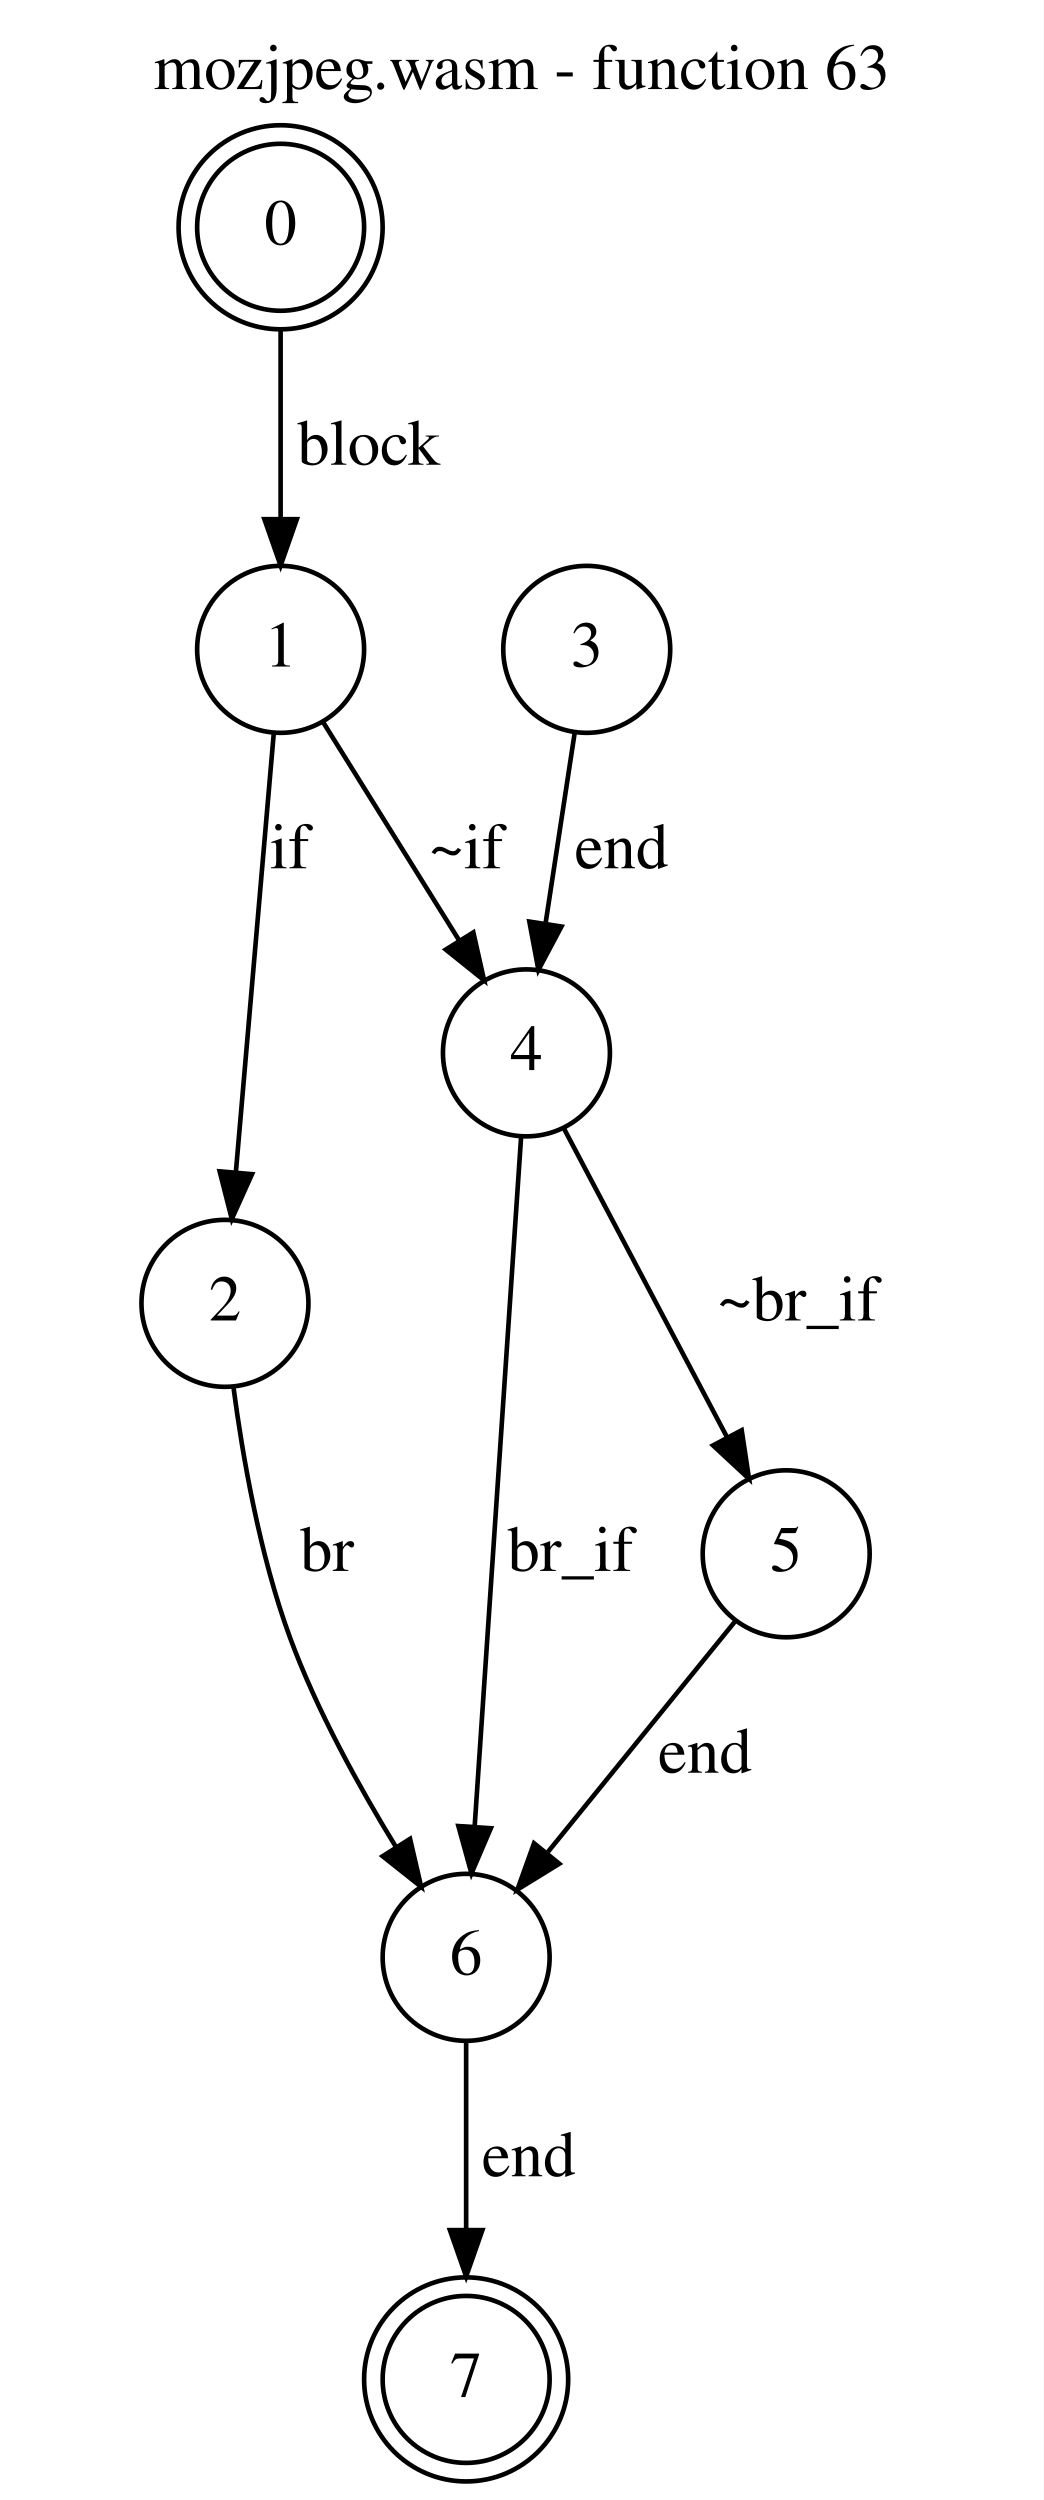
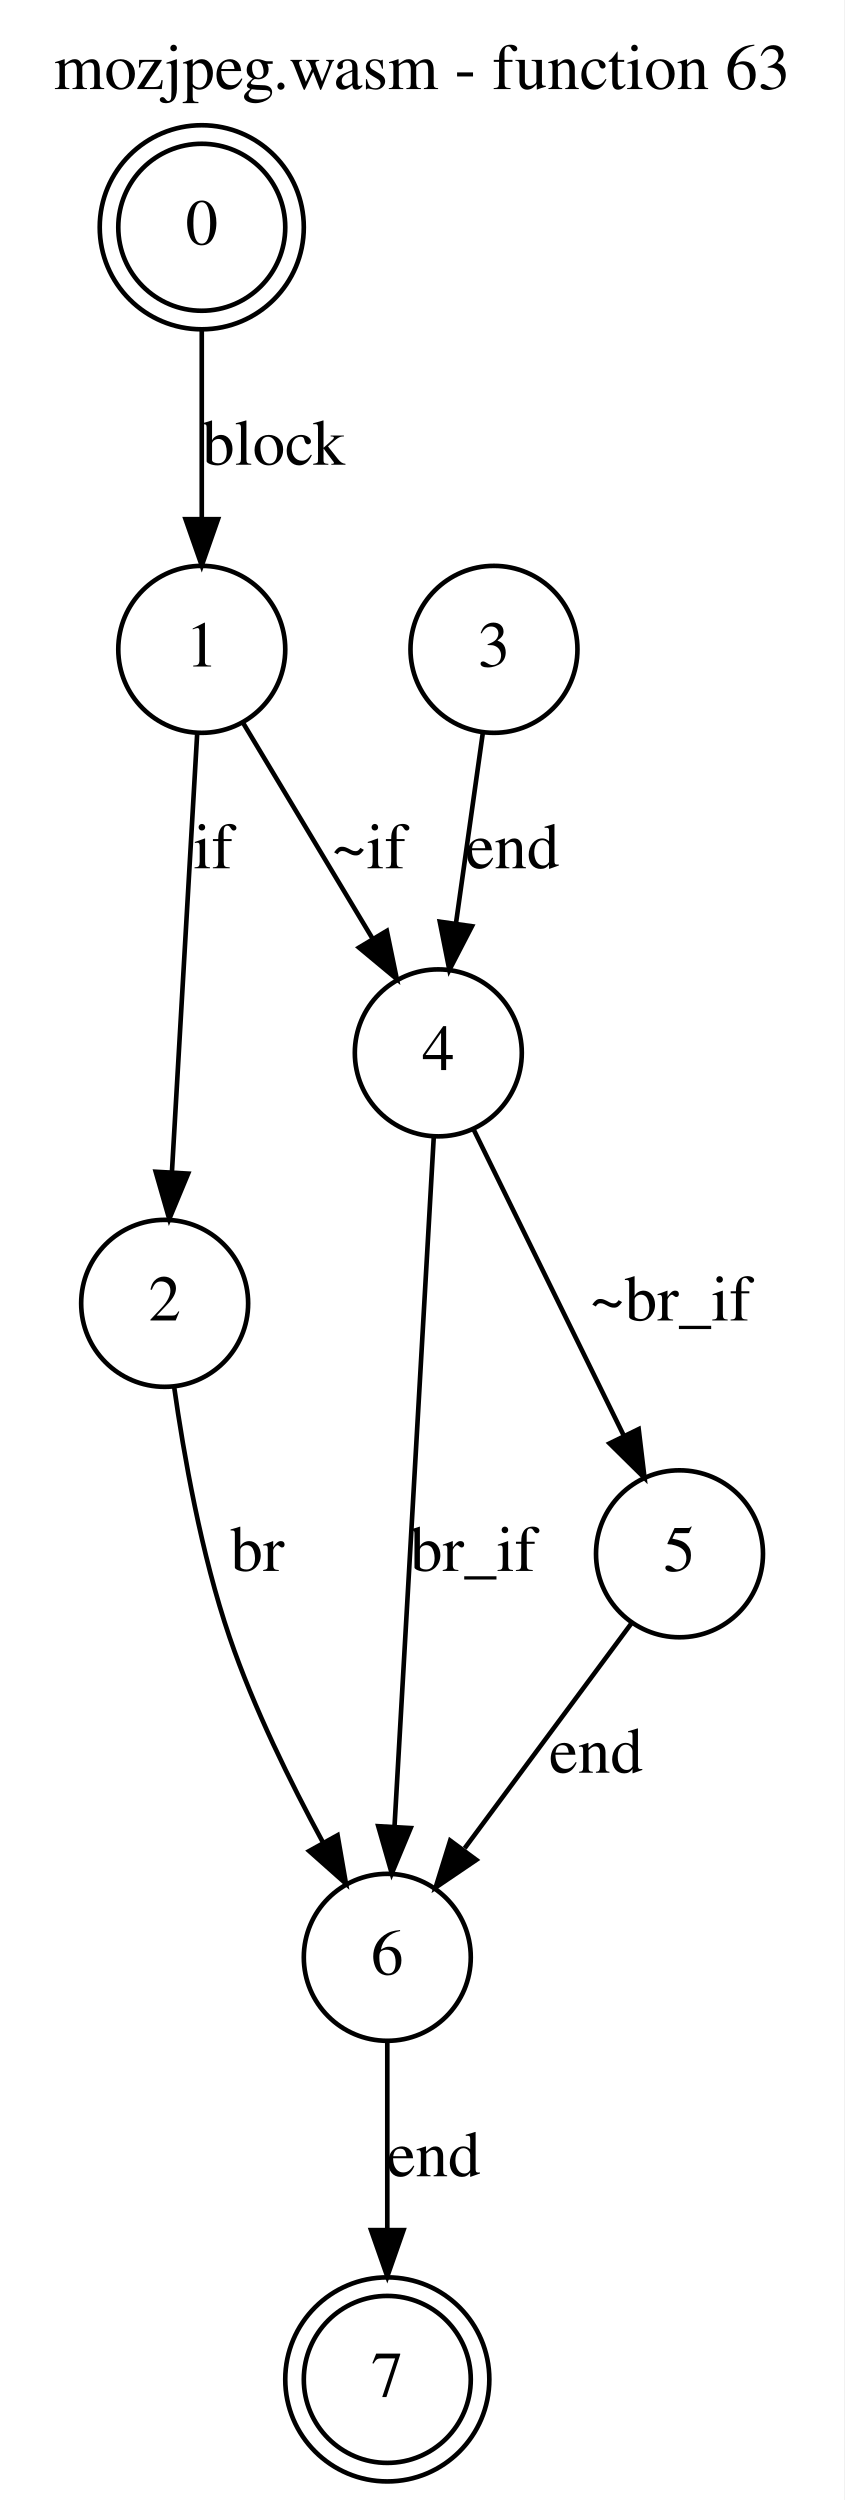
- <svg xmlns="http://www.w3.org/2000/svg" width="225pt" height="539pt" viewBox="0.00 0.00 225.00 539.00">
+ <svg xmlns="http://www.w3.org/2000/svg" width="182pt" height="539pt" viewBox="0.00 0.00 182.00 539.00">
  <g id="graph0" class="graph" transform="scale(1 1) rotate(0) translate(4 535)">
-     <polygon fill="white" stroke="transparent" points="-4,4 -4,-535 221,-535 221,4 -4,4" />
-     <text text-anchor="middle" x="108.5" y="-515.8" font-family="Times,serif" font-size="14.00">mozjpeg.wasm - function 63</text>
+     <polygon fill="white" stroke="transparent" points="-4,4 -4,-535 178,-535 178,4 -4,4" />
+     <text text-anchor="middle" x="87" y="-515.8" font-family="Times,serif" font-size="14.00">mozjpeg.wasm - function 63</text>
    <g id="node1" class="node">
-       <ellipse fill="none" stroke="black" cx="56.5" cy="-486" rx="18" ry="18" />
-       <ellipse fill="none" stroke="black" cx="56.5" cy="-486" rx="22" ry="22" />
-       <text text-anchor="middle" x="56.5" y="-482.3" font-family="Times,serif" font-size="14.00">0</text>
+       <ellipse fill="none" stroke="black" cx="39.5" cy="-486" rx="18" ry="18" />
+       <ellipse fill="none" stroke="black" cx="39.5" cy="-486" rx="22" ry="22" />
+       <text text-anchor="middle" x="39.5" y="-482.3" font-family="Times,serif" font-size="14.00">0</text>
    </g>
    <g id="node3" class="node">
-       <ellipse fill="none" stroke="black" cx="56.5" cy="-395" rx="18" ry="18" />
-       <text text-anchor="middle" x="56.5" y="-391.3" font-family="Times,serif" font-size="14.00">1</text>
+       <ellipse fill="none" stroke="black" cx="39.5" cy="-395" rx="18" ry="18" />
+       <text text-anchor="middle" x="39.5" y="-391.3" font-family="Times,serif" font-size="14.00">1</text>
    </g>
    <g id="edge1" class="edge">
-       <path fill="none" stroke="black" d="M56.5,-463.91C56.5,-451.78 56.5,-436.41 56.5,-423.36" />
-       <polygon fill="black" stroke="black" points="60,-423.07 56.5,-413.07 53,-423.07 60,-423.07" />
-       <text text-anchor="middle" x="75.5" y="-434.8" font-family="Times,serif" font-size="14.00">block</text>
+       <path fill="none" stroke="black" d="M39.5,-463.91C39.5,-451.78 39.5,-436.41 39.5,-423.36" />
+       <polygon fill="black" stroke="black" points="43,-423.07 39.5,-413.07 36,-423.07 43,-423.07" />
+       <text text-anchor="middle" x="55" y="-434.8" font-family="Times,serif" font-size="14.00">block</text>
    </g>
    <g id="node2" class="node">
-       <ellipse fill="none" stroke="black" cx="96.5" cy="-22" rx="18" ry="18" />
-       <ellipse fill="none" stroke="black" cx="96.5" cy="-22" rx="22" ry="22" />
-       <text text-anchor="middle" x="96.5" y="-18.3" font-family="Times,serif" font-size="14.00">7</text>
+       <ellipse fill="none" stroke="black" cx="79.5" cy="-22" rx="18" ry="18" />
+       <ellipse fill="none" stroke="black" cx="79.5" cy="-22" rx="22" ry="22" />
+       <text text-anchor="middle" x="79.5" y="-18.3" font-family="Times,serif" font-size="14.00">7</text>
    </g>
    <g id="node4" class="node">
-       <ellipse fill="none" stroke="black" cx="44.5" cy="-254" rx="18" ry="18" />
-       <text text-anchor="middle" x="44.5" y="-250.3" font-family="Times,serif" font-size="14.00">2</text>
+       <ellipse fill="none" stroke="black" cx="31.5" cy="-254" rx="18" ry="18" />
+       <text text-anchor="middle" x="31.5" y="-250.3" font-family="Times,serif" font-size="14.00">2</text>
    </g>
    <g id="edge2" class="edge">
-       <path fill="none" stroke="black" d="M55.03,-376.96C52.99,-353.3 49.27,-310.26 46.84,-282.15" />
-       <polygon fill="black" stroke="black" points="50.33,-281.85 45.98,-272.18 43.36,-282.45 50.33,-281.85" />
-       <text text-anchor="middle" x="58.5" y="-347.8" font-family="Times,serif" font-size="14.00">if</text>
+       <path fill="none" stroke="black" d="M38.52,-376.96C37.16,-353.4 34.7,-310.64 33.08,-282.53" />
+       <polygon fill="black" stroke="black" points="36.56,-281.97 32.49,-272.18 29.57,-282.37 36.56,-281.97" />
+       <text text-anchor="middle" x="42" y="-347.8" font-family="Times,serif" font-size="14.00">if</text>
    </g>
    <g id="node5" class="node">
-       <ellipse fill="none" stroke="black" cx="109.5" cy="-308" rx="18" ry="18" />
-       <text text-anchor="middle" x="109.5" y="-304.3" font-family="Times,serif" font-size="14.00">4</text>
+       <ellipse fill="none" stroke="black" cx="90.5" cy="-308" rx="18" ry="18" />
+       <text text-anchor="middle" x="90.5" y="-304.3" font-family="Times,serif" font-size="14.00">4</text>
    </g>
    <g id="edge3" class="edge">
-       <path fill="none" stroke="black" d="M65.73,-379.19C73.79,-366.27 85.61,-347.31 94.94,-332.34" />
-       <polygon fill="black" stroke="black" points="98.05,-333.97 100.37,-323.64 92.11,-330.27 98.05,-333.97" />
-       <text text-anchor="middle" x="96.5" y="-347.8" font-family="Times,serif" font-size="14.00">~if</text>
+       <path fill="none" stroke="black" d="M48.38,-379.19C56.09,-366.35 67.38,-347.54 76.33,-332.62" />
+       <polygon fill="black" stroke="black" points="79.4,-334.3 81.55,-323.92 73.4,-330.7 79.4,-334.3" />
+       <text text-anchor="middle" x="75.5" y="-347.8" font-family="Times,serif" font-size="14.00">~if</text>
    </g>
    <g id="node6" class="node">
-       <ellipse fill="none" stroke="black" cx="96.5" cy="-113" rx="18" ry="18" />
-       <text text-anchor="middle" x="96.5" y="-109.3" font-family="Times,serif" font-size="14.00">6</text>
+       <ellipse fill="none" stroke="black" cx="79.5" cy="-113" rx="18" ry="18" />
+       <text text-anchor="middle" x="79.5" y="-109.3" font-family="Times,serif" font-size="14.00">6</text>
    </g>
    <g id="edge4" class="edge">
-       <path fill="none" stroke="black" d="M46.33,-235.95C48.26,-221.31 51.96,-199.81 58.5,-182 64.32,-166.17 73.49,-149.62 81.36,-136.81" />
-       <polygon fill="black" stroke="black" points="84.41,-138.54 86.8,-128.21 78.5,-134.8 84.41,-138.54" />
-       <text text-anchor="middle" x="66.5" y="-196.3" font-family="Times,serif" font-size="14.00">br</text>
+       <path fill="none" stroke="black" d="M33.54,-236.03C35.6,-221.43 39.37,-199.95 45.5,-182 50.7,-166.77 58.66,-150.62 65.57,-137.89" />
+       <polygon fill="black" stroke="black" points="68.78,-139.32 70.59,-128.88 62.66,-135.92 68.78,-139.32" />
+       <text text-anchor="middle" x="51.5" y="-196.3" font-family="Times,serif" font-size="14.00">br</text>
    </g>
    <g id="edge7" class="edge">
-       <path fill="none" stroke="black" d="M108.35,-289.87C106.09,-256.32 101.06,-181.71 98.34,-141.29" />
-       <polygon fill="black" stroke="black" points="101.82,-140.83 97.65,-131.09 94.83,-141.3 101.82,-140.83" />
-       <text text-anchor="middle" x="119" y="-196.3" font-family="Times,serif" font-size="14.00">br_if</text>
+       <path fill="none" stroke="black" d="M89.52,-289.87C87.61,-256.32 83.36,-181.71 81.06,-141.29" />
+       <polygon fill="black" stroke="black" points="84.54,-140.87 80.47,-131.09 77.55,-141.27 84.54,-140.87" />
+       <text text-anchor="middle" x="98" y="-196.3" font-family="Times,serif" font-size="14.00">br_if</text>
    </g>
    <g id="node8" class="node">
-       <ellipse fill="none" stroke="black" cx="165.5" cy="-200" rx="18" ry="18" />
-       <text text-anchor="middle" x="165.5" y="-196.3" font-family="Times,serif" font-size="14.00">5</text>
+       <ellipse fill="none" stroke="black" cx="142.5" cy="-200" rx="18" ry="18" />
+       <text text-anchor="middle" x="142.5" y="-196.3" font-family="Times,serif" font-size="14.00">5</text>
    </g>
    <g id="edge6" class="edge">
-       <path fill="none" stroke="black" d="M117.52,-291.81C126.71,-274.42 141.89,-245.68 152.72,-225.19" />
-       <polygon fill="black" stroke="black" points="155.91,-226.64 157.49,-216.16 149.73,-223.37 155.91,-226.64" />
-       <text text-anchor="middle" x="168" y="-250.3" font-family="Times,serif" font-size="14.00">~br_if</text>
+       <path fill="none" stroke="black" d="M98.17,-291.36C106.67,-274.04 120.48,-245.88 130.43,-225.6" />
+       <polygon fill="black" stroke="black" points="133.7,-226.88 134.96,-216.36 127.42,-223.8 133.7,-226.88" />
+       <text text-anchor="middle" x="140.5" y="-250.3" font-family="Times,serif" font-size="14.00">~br_if</text>
    </g>
    <g id="edge9" class="edge">
-       <path fill="none" stroke="black" d="M96.5,-94.84C96.5,-83.44 96.5,-68.13 96.5,-54.58" />
-       <polygon fill="black" stroke="black" points="100,-54.19 96.5,-44.19 93,-54.19 100,-54.19" />
-       <text text-anchor="middle" x="110" y="-65.8" font-family="Times,serif" font-size="14.00">end</text>
+       <path fill="none" stroke="black" d="M79.5,-94.84C79.5,-83.44 79.5,-68.13 79.5,-54.58" />
+       <polygon fill="black" stroke="black" points="83,-54.19 79.5,-44.19 76,-54.19 83,-54.19" />
+       <text text-anchor="middle" x="89.5" y="-65.8" font-family="Times,serif" font-size="14.00">end</text>
    </g>
    <g id="node7" class="node">
-       <ellipse fill="none" stroke="black" cx="122.5" cy="-395" rx="18" ry="18" />
-       <text text-anchor="middle" x="122.5" y="-391.3" font-family="Times,serif" font-size="14.00">3</text>
+       <ellipse fill="none" stroke="black" cx="102.5" cy="-395" rx="18" ry="18" />
+       <text text-anchor="middle" x="102.5" y="-391.3" font-family="Times,serif" font-size="14.00">3</text>
    </g>
    <g id="edge5" class="edge">
-       <path fill="none" stroke="black" d="M119.87,-376.8C118.08,-365.09 115.67,-349.34 113.63,-335.97" />
-       <polygon fill="black" stroke="black" points="117.05,-335.24 112.08,-325.89 110.13,-336.3 117.05,-335.24" />
-       <text text-anchor="middle" x="130" y="-347.8" font-family="Times,serif" font-size="14.00">end</text>
+       <path fill="none" stroke="black" d="M100.07,-376.8C98.42,-365.09 96.2,-349.34 94.31,-335.97" />
+       <polygon fill="black" stroke="black" points="97.75,-335.3 92.88,-325.89 90.82,-336.28 97.75,-335.3" />
+       <text text-anchor="middle" x="106.5" y="-347.8" font-family="Times,serif" font-size="14.00">end</text>
    </g>
    <g id="edge8" class="edge">
-       <path fill="none" stroke="black" d="M154.41,-185.34C143.55,-171.96 126.82,-151.35 114.13,-135.72" />
-       <polygon fill="black" stroke="black" points="116.58,-133.18 107.56,-127.62 111.14,-137.59 116.58,-133.18" />
-       <text text-anchor="middle" x="148" y="-152.8" font-family="Times,serif" font-size="14.00">end</text>
+       <path fill="none" stroke="black" d="M132.1,-184.96C122.34,-171.8 107.58,-151.89 96.18,-136.51" />
+       <polygon fill="black" stroke="black" points="98.69,-134.01 89.92,-128.06 93.06,-138.17 98.69,-134.01" />
+       <text text-anchor="middle" x="124.5" y="-152.8" font-family="Times,serif" font-size="14.00">end</text>
    </g>
  </g>
</svg>
